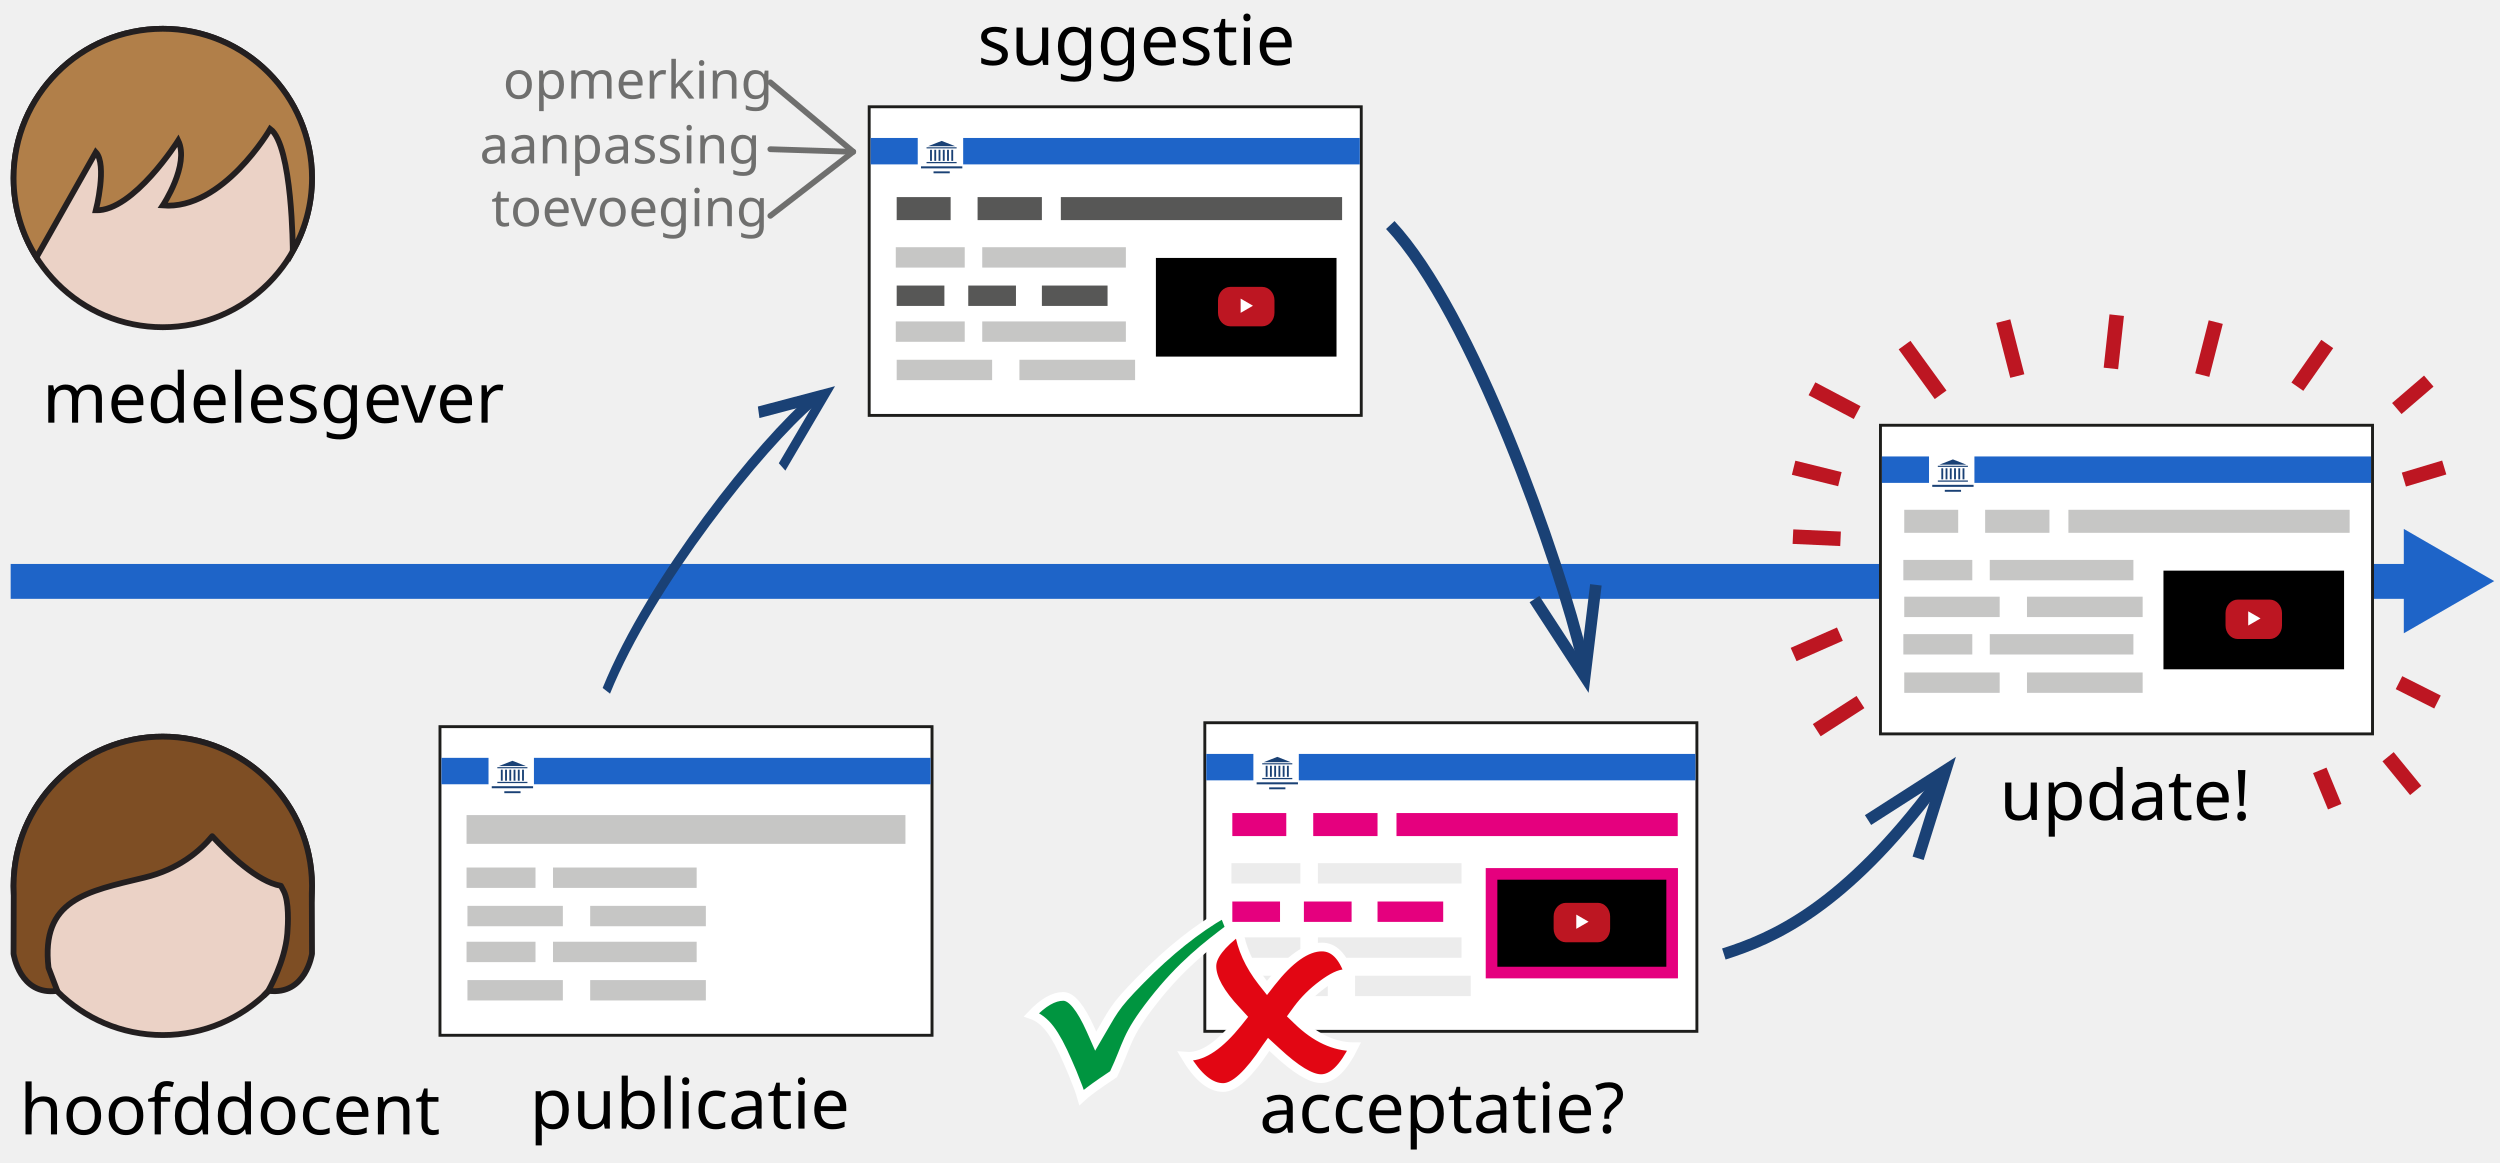
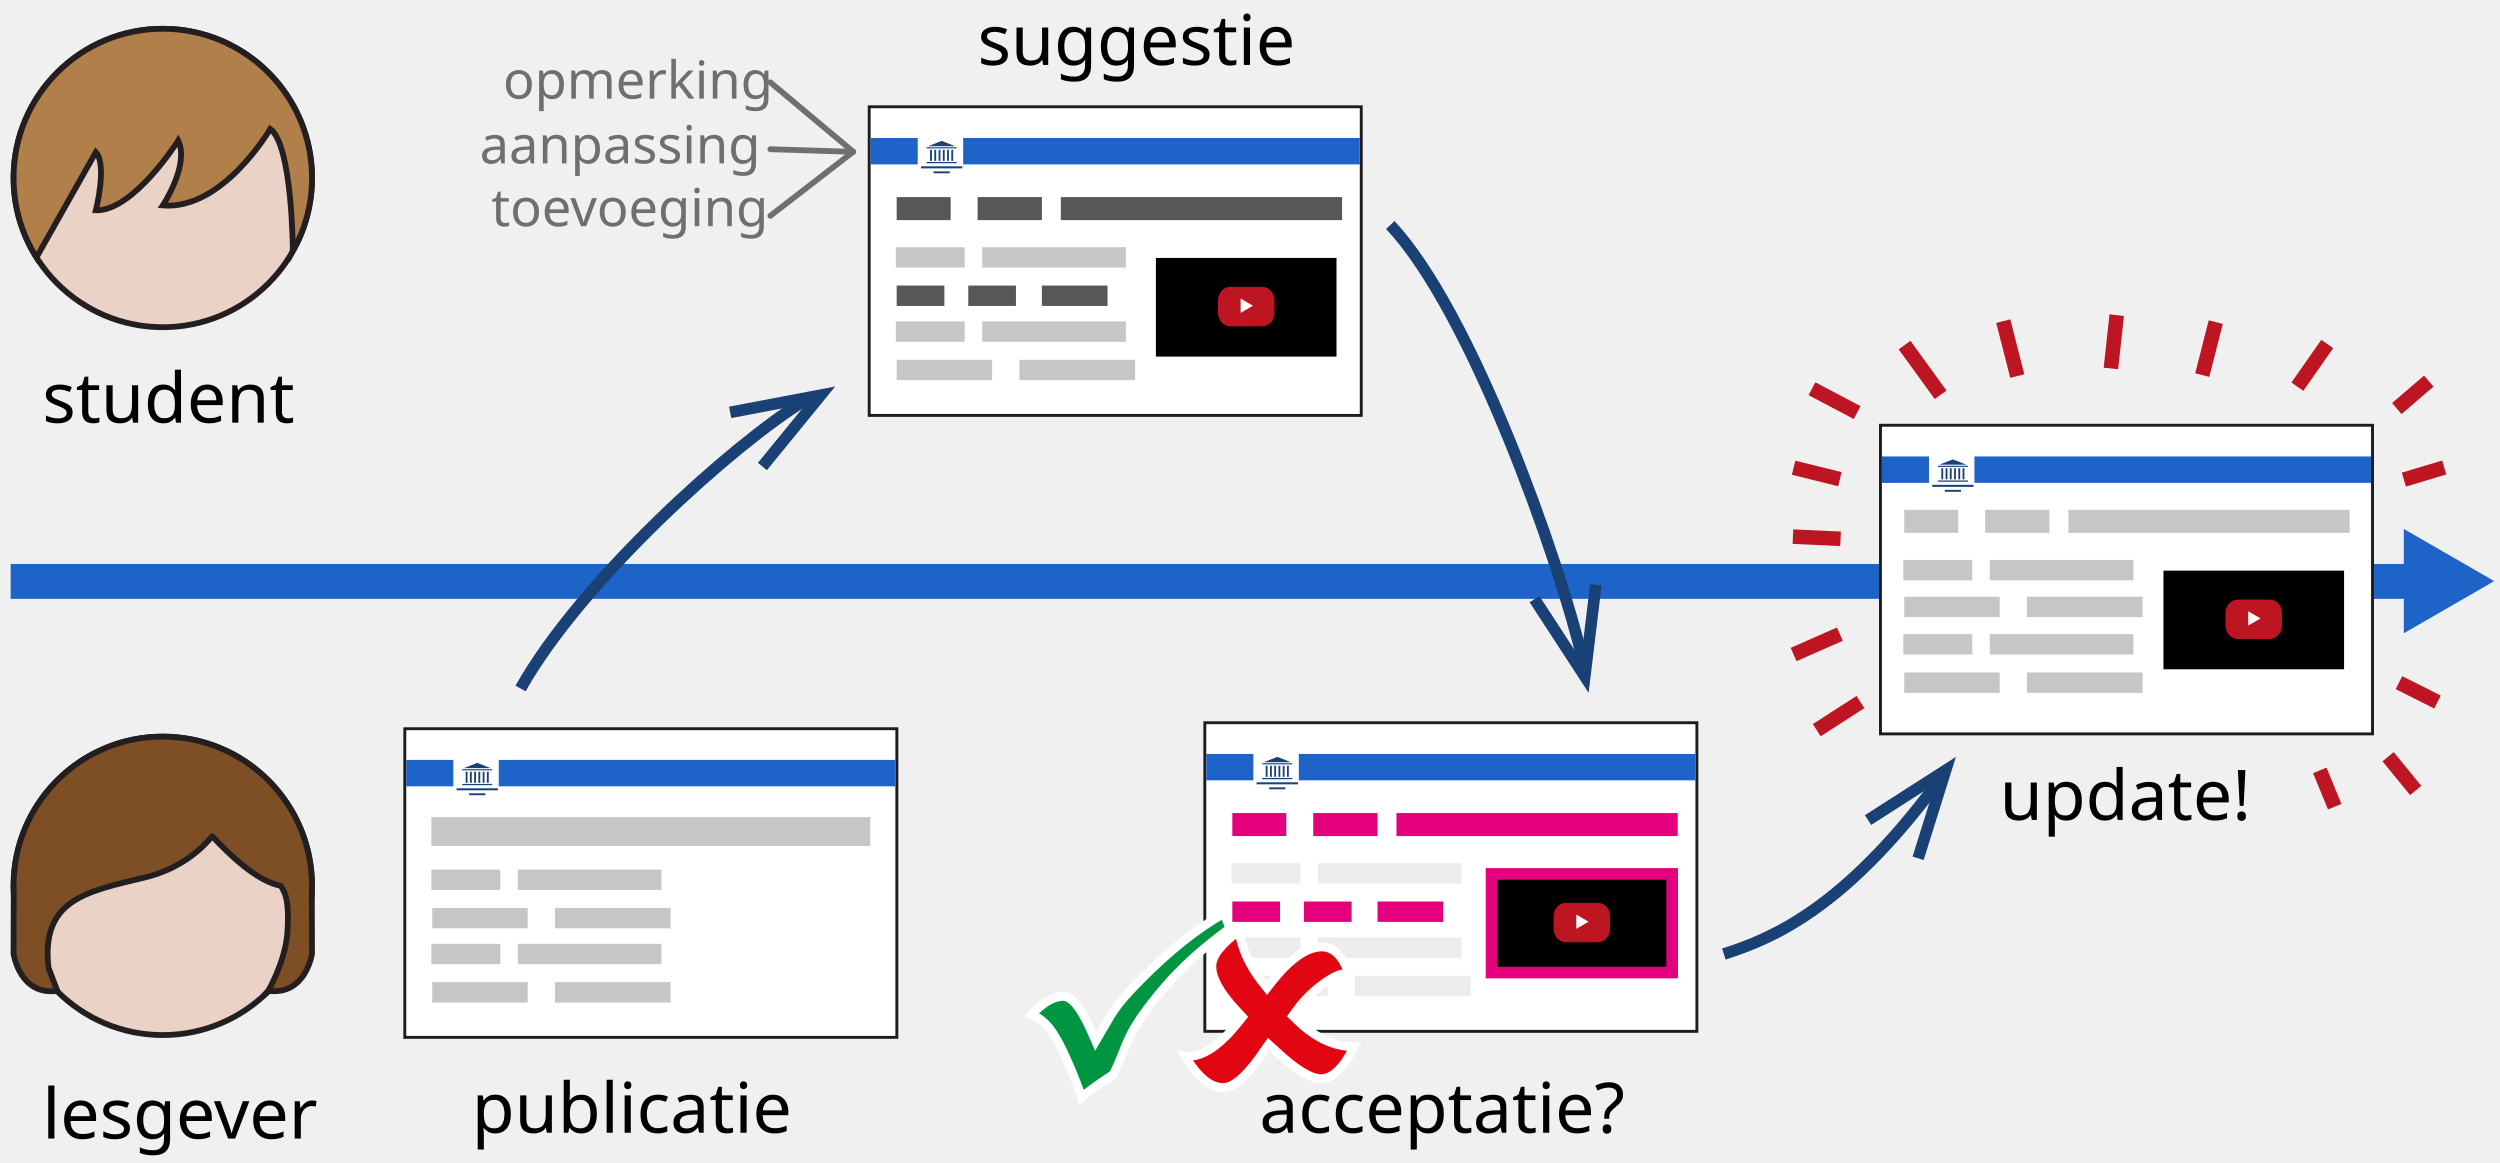
- <svg xmlns="http://www.w3.org/2000/svg" version="1.1" x="0px" y="0px" width="860px" height="400px" viewBox="0 0 860 400" enable-background="new 0 0 860 400" xml:space="preserve" id="svg367">
-   <defs id="defs371" />
-   <g id="g10">
-     <g id="g8">
-       <line fill="none" stroke="#1e64c8" stroke-width="12" stroke-miterlimit="10" x1="3.67" y1="200" x2="832.17" y2="200" id="line2" />
-       <g id="g6">
-         <polygon fill="#1e64c8" points="826.91,217.85 858,199.9 826.91,181.95    " id="polygon4" />
-       </g>
-     </g>
-   </g>
-   <g id="g46">
-     <g id="g16">
-       <rect x="646.88" y="146.29" fill="#FFFFFF" width="169.27" height="106.17" id="rect12" />
-       <path fill="#1D1D1B" d="M815.64,146.79v105.17H647.38V146.79H815.64 M816.64,145.79h-1H647.38h-1v1v105.17v1h1h168.27h1v-1V146.79    V145.79L816.64,145.79z" id="path14" />
-     </g>
-     <rect x="679.2" y="157.02" fill="#1e64c8" width="136.44" height="9.09" id="rect18" />
-     <rect x="647.38" y="157.02" fill="#1e64c8" width="16.2" height="9.09" id="rect20" />
-     <g id="g44">
-       <rect x="666.61" y="165.28" fill="#1A4175" width="10.35" height="0.43" id="rect22" />
-       <rect x="666.61" y="160.22" fill="#1A4175" width="10.35" height="0.39" id="rect24" />
-       <rect x="664.69" y="166.78" fill="#1A4175" width="14.22" height="0.7" id="rect26" />
-       <rect x="669.01" y="168.51" fill="#1A4175" width="5.59" height="0.66" id="rect28" />
-       <polygon fill="#1A4175" points="671.8,158.03 667.15,159.85 676.43,159.85   " id="polygon30" />
-       <rect x="667.82" y="161.09" fill="#1A4175" width="0.64" height="3.81" id="rect32" />
-       <rect x="669.28" y="161.09" fill="#1A4175" width="0.64" height="3.81" id="rect34" />
-       <rect x="670.74" y="161.09" fill="#1A4175" width="0.64" height="3.81" id="rect36" />
-       <rect x="672.2" y="161.09" fill="#1A4175" width="0.64" height="3.81" id="rect38" />
-       <rect x="673.66" y="161.09" fill="#1A4175" width="0.64" height="3.81" id="rect40" />
-       <rect x="675.12" y="161.09" fill="#1A4175" width="0.64" height="3.81" id="rect42" />
-     </g>
-   </g>
-   <g id="g82">
-     <g id="g52">
-       <rect x="299" y="36.73" fill="#FFFFFF" width="169.27" height="106.17" id="rect48" />
-       <path fill="#1D1D1B" d="M467.77,37.23v105.17H299.5V37.23H467.77 M468.77,36.23h-1H299.5h-1v1v105.17v1h1h168.27h1v-1V37.23V36.23    L468.77,36.23z" id="path50" />
-     </g>
-     <rect x="331.33" y="47.46" fill="#1e64c8" width="136.44" height="9.09" id="rect54" />
-     <rect x="299.5" y="47.46" fill="#1e64c8" width="16.2" height="9.09" id="rect56" />
-     <g id="g80">
-       <rect x="318.73" y="55.72" fill="#1A4175" width="10.35" height="0.43" id="rect58" />
-       <rect x="318.73" y="50.66" fill="#1A4175" width="10.35" height="0.39" id="rect60" />
-       <rect x="316.82" y="57.22" fill="#1A4175" width="14.22" height="0.7" id="rect62" />
-       <rect x="321.13" y="58.95" fill="#1A4175" width="5.59" height="0.66" id="rect64" />
-       <polygon fill="#1A4175" points="323.93,48.47 319.27,50.29 328.56,50.29   " id="polygon66" />
-       <rect x="319.94" y="51.53" fill="#1A4175" width="0.64" height="3.81" id="rect68" />
-       <rect x="321.4" y="51.53" fill="#1A4175" width="0.64" height="3.81" id="rect70" />
-       <rect x="322.87" y="51.53" fill="#1A4175" width="0.64" height="3.81" id="rect72" />
-       <rect x="324.33" y="51.53" fill="#1A4175" width="0.64" height="3.81" id="rect74" />
-       <rect x="325.79" y="51.53" fill="#1A4175" width="0.64" height="3.81" id="rect76" />
-       <rect x="327.25" y="51.53" fill="#1A4175" width="0.64" height="3.81" id="rect78" />
-     </g>
-   </g>
-   <g id="g84" transform="matrix(1.3333 0 0 -1.3333 0 150.67)" />
-   <g id="g12" transform="scale(.1)" />
-   <g id="g121" transform="translate(12.10265,-0.7119205)">
-     <g id="g91">
-       <rect x="139.25" y="250.68" width="169.27" height="106.17" id="rect87" style="fill:#ffffff" />
-       <path d="M 308.01,251.18 V 356.35 H 139.75 V 251.18 h 168.26 m 1,-1 h -1 -168.26 -1 v 1 105.17 1 h 1 168.27 1 v -1 -105.17 -1 z" id="path89" style="fill:#1d1d1b" />
-     </g>
-     <rect x="171.57" y="261.41" width="136.44" height="9.09" id="rect93" style="fill:#1e64c8" />
-     <rect x="139.75" y="261.41" width="16.2" height="9.09" id="rect95" style="fill:#1e64c8" />
-     <g id="g119">
-       <rect x="158.98" y="269.67" width="10.35" height="0.43" id="rect97" style="fill:#1a4175" />
-       <rect x="158.98" y="264.61" width="10.35" height="0.39" id="rect99" style="fill:#1a4175" />
-       <rect x="157.06" y="271.17" width="14.22" height="0.7" id="rect101" style="fill:#1a4175" />
-       <rect x="161.38" y="272.9" width="5.59" height="0.66" id="rect103" style="fill:#1a4175" />
-       <polygon points="159.52,264.24 168.8,264.24 164.17,262.42 " id="polygon105" style="fill:#1a4175" />
-       <rect x="160.19" y="265.48" width="0.64" height="3.81" id="rect107" style="fill:#1a4175" />
-       <rect x="161.65" y="265.48" width="0.64" height="3.81" id="rect109" style="fill:#1a4175" />
-       <rect x="163.11" y="265.48" width="0.64" height="3.81" id="rect111" style="fill:#1a4175" />
-       <rect x="164.57" y="265.48" width="0.64" height="3.81" id="rect113" style="fill:#1a4175" />
-       <rect x="166.03" y="265.48" width="0.64" height="3.81" id="rect115" style="fill:#1a4175" />
-       <rect x="167.49" y="265.48" width="0.64" height="3.81" id="rect117" style="fill:#1a4175" />
-     </g>
-   </g>
-   <rect x="160.493" y="280.388" width="150.98" height="9.9" id="rect123" style="fill:#c6c6c5" />
-   <rect x="160.493" y="298.428" width="23.72" height="7.01" id="rect125" style="fill:#c6c6c5" />
-   <rect x="190.233" y="298.428" width="49.42" height="7.01" id="rect127" style="fill:#c6c6c5" />
-   <rect x="203.023" y="311.618" width="39.79" height="7.01" id="rect129" style="fill:#c6c6c5" />
-   <rect x="160.803" y="311.618" width="32.82" height="7.01" id="rect131" style="fill:#c6c6c5" />
-   <rect x="697.28" y="205.26" fill="#C6C6C5" width="39.79" height="7.01" id="rect133" />
-   <rect x="655.06" y="205.26" fill="#C6C6C5" width="32.83" height="7.01" id="rect135" />
-   <rect x="160.493" y="323.958" width="23.72" height="7.01" id="rect137" style="fill:#c6c6c5" />
-   <rect x="190.233" y="323.958" width="49.42" height="7.01" id="rect139" style="fill:#c6c6c5" />
-   <rect x="203.023" y="337.148" width="39.79" height="7.01" id="rect141" style="fill:#c6c6c5" />
-   <rect x="160.803" y="337.148" width="32.82" height="7.01" id="rect143" style="fill:#c6c6c5" />
-   <rect x="308.15" y="85.04" fill="#C6C6C5" width="23.72" height="7.01" id="rect145" />
-   <rect x="337.89" y="85.04" fill="#C6C6C5" width="49.41" height="7.01" id="rect147" />
-   <rect x="308.46" y="98.23" fill="#575756" width="16.41" height="7.01" id="rect149" />
-   <rect x="333.08" y="98.23" fill="#575756" width="16.41" height="7.01" id="rect151" />
-   <rect x="358.41" y="98.23" fill="#575756" width="22.59" height="7.01" id="rect153" />
-   <rect x="308.46" y="67.8" fill="#575756" width="18.56" height="7.92" id="rect155" />
-   <rect x="336.29" y="67.8" fill="#575756" width="22.12" height="7.92" id="rect157" />
-   <rect x="364.93" y="67.8" fill="#575756" width="96.75" height="7.92" id="rect159" />
-   <rect x="308.15" y="110.57" fill="#C6C6C5" width="23.72" height="7.01" id="rect161" />
-   <rect x="337.89" y="110.57" fill="#C6C6C5" width="49.41" height="7.01" id="rect163" />
-   <rect x="350.68" y="123.76" fill="#C6C6C5" width="39.79" height="7.01" id="rect165" />
-   <rect x="308.46" y="123.76" fill="#C6C6C5" width="32.83" height="7.01" id="rect167" />
-   <g id="g175">
-     <rect x="397.63" y="88.73" width="62.13" height="33.94" id="rect169" />
-     <path fill="#BD1622" d="M438.42,107.59c0,2.58-1.89,4.66-4.21,4.66h-11.01c-2.33,0-4.21-2.09-4.21-4.66v-4.24   c0-2.58,1.89-4.66,4.21-4.66h11.01c2.33,0,4.21,2.09,4.21,4.66V107.59z" id="path171" />
-     <polygon fill="#FFFFFF" points="426.78,102.72 431.02,105.17 426.78,107.62  " id="polygon173" />
-   </g>
-   <rect x="654.75" y="192.61" fill="#C6C6C5" width="23.72" height="7.01" id="rect177" />
-   <rect x="684.48" y="192.61" fill="#C6C6C5" width="49.41" height="7.01" id="rect179" />
-   <rect x="655.06" y="175.37" fill="#C6C6C5" width="18.56" height="7.92" id="rect181" />
-   <rect x="682.89" y="175.37" fill="#C6C6C5" width="22.12" height="7.92" id="rect183" />
-   <rect x="711.53" y="175.37" fill="#C6C6C5" width="96.75" height="7.92" id="rect185" />
-   <rect x="654.75" y="218.14" fill="#C6C6C5" width="23.72" height="7.01" id="rect187" />
-   <rect x="684.48" y="218.14" fill="#C6C6C5" width="49.41" height="7.01" id="rect189" />
-   <rect x="697.28" y="231.33" fill="#C6C6C5" width="39.79" height="7.01" id="rect191" />
-   <rect x="655.06" y="231.33" fill="#C6C6C5" width="32.83" height="7.01" id="rect193" />
-   <g id="g201">
-     <rect x="744.23" y="196.3" width="62.13" height="33.94" id="rect195" />
-     <path fill="#BD1622" d="M785.01,215.16c0,2.58-1.89,4.66-4.21,4.66h-11.01c-2.33,0-4.21-2.09-4.21-4.66v-4.24   c0-2.58,1.89-4.66,4.21-4.66h11.01c2.33,0,4.21,2.09,4.21,4.66V215.16z" id="path197" />
-     <polygon fill="#FFFFFF" points="773.38,210.29 777.62,212.74 773.38,215.19  " id="polygon199" />
-   </g>
-   <g id="g237">
-     <g id="g207">
-       <rect x="414.46" y="248.62" fill="#FFFFFF" width="169.27" height="106.16" id="rect203" />
-       <path fill="#1D1D1B" d="M583.23,249.12v105.16H414.96V249.12H583.23 M584.23,248.12h-1H414.96h-1v1v105.16v1h1h168.27h1v-1V249.12    V248.12L584.23,248.12z" id="path205" />
-     </g>
-     <rect x="446.79" y="259.35" fill="#1e64c8" width="136.44" height="9.09" id="rect209" />
-     <rect x="414.96" y="259.35" fill="#1e64c8" width="16.2" height="9.09" id="rect211" />
-     <g id="g235">
-       <rect x="434.2" y="267.61" fill="#1A4175" width="10.35" height="0.44" id="rect213" />
-       <rect x="434.2" y="262.55" fill="#1A4175" width="10.35" height="0.39" id="rect215" />
-       <rect x="432.28" y="269.11" fill="#1A4175" width="14.22" height="0.7" id="rect217" />
-       <rect x="436.59" y="270.85" fill="#1A4175" width="5.59" height="0.66" id="rect219" />
-       <polygon fill="#1A4175" points="439.39,260.36 434.73,262.19 444.02,262.19   " id="polygon221" />
-       <rect x="435.4" y="263.42" fill="#1A4175" width="0.64" height="3.81" id="rect223" />
-       <rect x="436.87" y="263.42" fill="#1A4175" width="0.64" height="3.81" id="rect225" />
-       <rect x="438.33" y="263.42" fill="#1A4175" width="0.64" height="3.81" id="rect227" />
-       <rect x="439.79" y="263.42" fill="#1A4175" width="0.64" height="3.81" id="rect229" />
-       <rect x="441.25" y="263.42" fill="#1A4175" width="0.64" height="3.81" id="rect231" />
-       <rect x="442.71" y="263.42" fill="#1A4175" width="0.64" height="3.81" id="rect233" />
-     </g>
-   </g>
-   <rect x="423.61" y="296.93" fill="#ECECEC" width="23.72" height="7.01" id="rect239" />
-   <rect x="453.35" y="296.93" fill="#ECECEC" width="49.41" height="7.01" id="rect241" />
-   <rect x="423.92" y="310.12" fill="#E5007E" width="16.41" height="7.01" id="rect243" />
-   <rect x="448.54" y="310.12" fill="#E5007E" width="16.41" height="7.01" id="rect245" />
-   <rect x="473.87" y="310.12" fill="#E5007E" width="22.59" height="7.01" id="rect247" />
-   <rect x="423.92" y="279.69" fill="#E5007E" width="18.56" height="7.92" id="rect249" />
-   <rect x="451.75" y="279.69" fill="#E5007E" width="22.12" height="7.92" id="rect251" />
-   <rect x="480.39" y="279.69" fill="#E5007E" width="96.75" height="7.92" id="rect253" />
-   <rect x="423.61" y="322.46" fill="#ECECEC" width="23.72" height="7.01" id="rect255" />
-   <rect x="453.35" y="322.46" fill="#ECECEC" width="49.41" height="7.01" id="rect257" />
-   <rect x="466.14" y="335.65" fill="#ECECEC" width="39.79" height="7.01" id="rect259" />
-   <rect x="423.92" y="335.65" fill="#ECECEC" width="32.83" height="7.01" id="rect261" />
-   <g id="g269">
-     <rect x="513.09" y="300.62" stroke="#E5007E" stroke-width="4" stroke-miterlimit="10" width="62.13" height="33.94" id="rect263" />
-     <path fill="#BD1622" d="M553.88,319.48c0,2.58-1.89,4.66-4.21,4.66h-11.01c-2.33,0-4.21-2.09-4.21-4.66v-4.24   c0-2.58,1.89-4.66,4.21-4.66h11.01c2.33,0,4.21,2.09,4.21,4.66V319.48z" id="path265" />
-     <polygon fill="#FFFFFF" points="542.24,314.62 546.48,317.07 542.24,319.52  " id="polygon267" />
-   </g>
-   <path fill="#E20613" stroke="#FFFFFF" stroke-width="3" stroke-miterlimit="10" d="M436.42,359.27l-0.87,1.21  c-6.01,9.09-10.94,13.63-14.79,13.63c-4.43,0-8.78-3.6-13.06-10.8c0.58,0.04,1,0.06,1.27,0.06c5.04,0,10.67-3.85,16.87-11.55  l1.56-1.96l-2.02-2.2c-5.66-6.01-8.49-11.11-8.49-15.31c0-3.43,3.1-7.47,9.3-12.13c0.89,5.97,3.52,11.78,7.92,17.45l1.73,2.19  l1.39-1.79c6.43-8.2,12.27-12.3,17.5-12.3c4.08,0,7.18,3.1,9.3,9.3c-0.62-0.08-1.06-0.12-1.33-0.12c-1.85,0-4.45,1.24-7.8,3.73  c-3.35,2.48-6.18,5.29-8.49,8.4l-1.73,2.37l1.68,1.62c6.2,6.01,12.67,9.01,19.41,9.01c-3.62,7.32-7.39,10.98-11.32,10.98  c-3.54,0-8.67-3.12-15.37-9.36L436.42,359.27z" id="path271" />
-   <path fill="#009540" stroke="#FFFFFF" stroke-width="3" stroke-miterlimit="10" d="M421.05,314.21l2.01,5.13  c-7.88,5.93-16.73,12.7-26.38,25.04c-9.65,12.34-8.52,14.41-13.61,25.13l-4.09,2.76c-3.39,2.36-5.69,4.11-6.91,5.25  c-0.48-1.73-1.53-4.57-3.15-8.51l-1.55-3.59c-2.21-5.16-4.26-8.97-6.16-11.44s-4.03-4.11-6.38-4.92c3.98-4.2,7.62-6.3,10.94-6.3  c2.84,0,5.99,3.85,9.45,11.55l1.71,3.87c6.23-10.5,5.72-11.24,15.49-21.15C402.19,327.12,411.73,319.51,421.05,314.21z" id="path273" />
-   <text font-size="24" id="text275" x="182.221" y="388.243" style="font-size:24px;font-family:Arial-BoldMT">publicatie</text>
-   <text transform="matrix(1 0 0 1 336.291 22.3335)" font-family="'Arial-BoldMT'" font-size="24" id="text277">suggestie</text>
-   <text transform="matrix(1 0 0 1 14.5576 145.3936)" font-family="'Arial-ItalicMT'" font-size="24" id="text279">medelesgever</text>
-   <text transform="matrix(1 0 0 1 173.0371 33.9248)" fill="#6F6F6E" font-family="'ArialMT'" font-size="18" id="text281">opmerking</text>
-   <text transform="matrix(1 0 0 1 165.0034 56.1992)" fill="#6F6F6E" font-family="'ArialMT'" font-size="18" id="text283">aanpassing</text>
-   <text transform="matrix(1 0 0 1 169.0029 77.8013)" fill="#6F6F6E" font-family="'ArialMT'" font-size="18" id="text285">toevoeging</text>
-   <text font-size="24" id="text287" x="6.726" y="390.242" style="font-size:24px;font-family:Arial-ItalicMT">hoofddocent</text>
-   <text transform="matrix(1 0 0 1 433.1973 389.666)" font-family="'Arial-BoldMT'" font-size="24" id="text289">acceptatie?</text>
-   <text transform="matrix(1 0 0 1 687.8828 282.0488)" font-family="'Arial-BoldMT'" font-size="24" id="text291">update!</text>
-   <g id="g301" transform="matrix(0.7266462,0,0,1.008689,78.45812,-1.25483)">
-     <g id="g299">
-       <path stroke-miterlimit="10" d="m 179.07,236.84 c 20.97,-37.32 73.58,-84.39 97.96,-99.23" id="path293" style="fill:none;stroke:#1a4175;stroke-width:4;stroke-miterlimit:10" />
-       <g id="g297">
-         <polygon points="260.72,159.22 277.29,138.92 251.55,143.82 250.8,139.89 287.33,132.94 263.82,161.75 " id="polygon295" style="fill:#1a4175" />
-       </g>
-     </g>
-   </g>
-   <g id="g311">
-     <g id="g309">
-       <path fill="none" stroke="#1A4175" stroke-width="4" stroke-miterlimit="10" d="M478.26,77.41    c28.2,29.99,58.32,115.81,66.25,149.8" id="path303" />
-       <g id="g307">
-         <polygon fill="#1A4175" points="526.18,207.17 529.54,204.99 543.84,226.95 547,200.94 550.96,201.42 546.48,238.34    " id="polygon305" />
-       </g>
-     </g>
-   </g>
-   <g id="g321">
-     <g id="g319">
-       <path fill="none" stroke="#1A4175" stroke-width="4" stroke-miterlimit="10" d="M593,328.18c16.86-5.35,41.35-15.77,73.25-58.63" id="path313" />
-       <g id="g317">
-         <polygon fill="#1A4175" points="661.74,295.86 657.92,294.66 665.74,269.66 643.68,283.79 641.52,280.42 672.84,260.36    " id="polygon315" />
-       </g>
-     </g>
-   </g>
-   <circle fill="#E59F7E" fill-opacity="0.36" stroke="#231F20" stroke-width="2" stroke-miterlimit="10" cx="56" cy="304.73" r="51.33" id="circle323" />
-   <circle fill="#E59F7E" fill-opacity="0.36" stroke="#231F20" stroke-width="2" stroke-miterlimit="10" cx="56" cy="61.23" r="51.33" id="circle325" />
-   <path fill="#B17F49" stroke="#231F20" stroke-width="2" stroke-miterlimit="10" d="M12.54,88.54c-4.98-7.91-7.87-17.27-7.87-27.3  C4.67,32.88,27.65,9.9,56,9.9c28.35,0,51.33,22.98,51.33,51.33c0,9.15-2.41,17.73-6.6,25.17c0-0.05-0.1-36.39-7.76-42.05  c0,0-16.27,28-36.97,26.33c0,0,9.3-14,5.3-22.33c0,0-15.33,24.33-28.33,24c0,0,4-15.67,0-20L12.54,88.54z" id="path327" />
-   <path fill="#7E4E24" stroke="#231F20" stroke-width="2" stroke-linejoin="round" stroke-miterlimit="10" d="M107.33,304.73  c0-1.02-0.04-2.03-0.1-3.03v-0.11l-0.01,0.02c-1.61-26.9-23.93-48.21-51.23-48.21S6.38,274.71,4.77,301.61l-0.01-0.02v0.11  c-0.06,1-0.1,2.01-0.1,3.03c0,0.91,0.03,1.81,0.07,2.7l-0.07,20.67c0,0,2.1,14.51,15.05,12.75l-3.02-7.93  c-2.69-23.46,13.05-26.24,32.97-31.03c11.84-2.85,19.15-9.15,23.34-14.24c5.62,6.1,15.57,15.7,23.64,17.07  c0.31,0.57,0.63,1.17,0.95,1.78c1.88,3.57,1.53,11.26,1.25,14.62c-0.82,9.9-6.57,19.71-6.57,19.71c-0.69,0.8-1.2,1.33-1.4,1.53  c0.53-0.49,1.05-1,1.56-1.52c12.82,1.61,14.9-12.77,14.9-12.77l-0.07-20.58C107.31,306.59,107.33,305.66,107.33,304.73z" id="path329" />
-   <line fill="none" stroke="#6F6F6E" stroke-width="2" stroke-linecap="round" stroke-miterlimit="10" x1="293.5" y1="52.2" x2="265" y2="28.33" id="line331" />
-   <line fill="none" stroke="#6F6F6E" stroke-width="2" stroke-linecap="round" stroke-miterlimit="10" x1="292.33" y1="52.2" x2="265" y2="51.33" id="line333" />
-   <line fill="none" stroke="#6F6F6E" stroke-width="2" stroke-linecap="round" stroke-miterlimit="10" x1="293.5" y1="52.2" x2="265" y2="74.24" id="line335" />
-   <line fill="none" stroke="#BD1622" stroke-width="5" stroke-miterlimit="10" x1="655.17" y1="118.71" x2="667.57" y2="135.81" id="line337" />
-   <line fill="none" stroke="#BD1622" stroke-width="5" stroke-miterlimit="10" x1="689.12" y1="110.47" x2="693.95" y2="129.36" id="line339" />
-   <line fill="none" stroke="#BD1622" stroke-width="5" stroke-miterlimit="10" x1="728.15" y1="108.41" x2="726.15" y2="126.75" id="line341" />
-   <line fill="none" stroke="#BD1622" stroke-width="5" stroke-miterlimit="10" x1="762.22" y1="110.8" x2="757.58" y2="129.03" id="line343" />
-   <line fill="none" stroke="#BD1622" stroke-width="5" stroke-miterlimit="10" x1="800.57" y1="118.33" x2="790.29" y2="133.02" id="line345" />
-   <line fill="none" stroke="#BD1622" stroke-width="5" stroke-miterlimit="10" x1="638.86" y1="141.93" x2="623.31" y2="133.73" id="line347" />
-   <line fill="none" stroke="#BD1622" stroke-width="5" stroke-miterlimit="10" x1="632.92" y1="164.84" x2="617" y2="160.9" id="line349" />
-   <line fill="none" stroke="#BD1622" stroke-width="5" stroke-miterlimit="10" x1="633.15" y1="185.35" x2="616.77" y2="184.6" id="line351" />
-   <line fill="none" stroke="#BD1622" stroke-width="5" stroke-miterlimit="10" x1="632.92" y1="218.14" x2="617" y2="225.15" id="line353" />
-   <line fill="none" stroke="#BD1622" stroke-width="5" stroke-miterlimit="10" x1="640" y1="241.5" x2="624.96" y2="251.18" id="line355" />
-   <line fill="none" stroke="#BD1622" stroke-width="5" stroke-miterlimit="10" x1="798" y1="265" x2="803.14" y2="277.5" id="line357" />
-   <line fill="none" stroke="#BD1622" stroke-width="5" stroke-miterlimit="10" x1="821.5" y1="260.31" x2="831" y2="271.92" id="line359" />
-   <line fill="none" stroke="#BD1622" stroke-width="5" stroke-miterlimit="10" x1="825.25" y1="234.83" x2="838.5" y2="241.5" id="line361" />
-   <line fill="none" stroke="#BD1622" stroke-width="5" stroke-miterlimit="10" x1="824.5" y1="140.54" x2="835.5" y2="131.09" id="line363" />
-   <line fill="none" stroke="#BD1622" stroke-width="5" stroke-miterlimit="10" x1="826.93" y1="164.98" x2="840.82" y2="160.82" id="line365" />
+ <svg xmlns="http://www.w3.org/2000/svg" version="1.1" x="0px" y="0px" width="860px" height="400px" viewBox="0 0 860 400" enable-background="new 0 0 860 400" xml:space="preserve">
+   <g>
+     <g>
+       <line fill="none" stroke="#1e64c8" stroke-width="12" stroke-miterlimit="10" x1="3.67" y1="200" x2="832.17" y2="200" />
+       <g>
+         <polygon fill="#1e64c8" points="826.91,217.85 858,199.9 826.91,181.95    " />
+       </g>
+     </g>
+   </g>
+   <g>
+     <g>
+       <rect x="646.88" y="146.29" fill="#FFFFFF" width="169.27" height="106.17" />
+       <path fill="#1D1D1B" d="M815.64,146.79v105.17H647.38V146.79H815.64 M816.64,145.79h-1H647.38h-1v1v105.17v1h1h168.27h1v-1V146.79    V145.79L816.64,145.79z" />
+     </g>
+     <rect x="679.2" y="157.02" fill="#1e64c8" width="136.44" height="9.09" />
+     <rect x="647.38" y="157.02" fill="#1e64c8" width="16.2" height="9.09" />
+     <g>
+       <rect x="666.61" y="165.28" fill="#1A4175" width="10.35" height="0.43" />
+       <rect x="666.61" y="160.22" fill="#1A4175" width="10.35" height="0.39" />
+       <rect x="664.69" y="166.78" fill="#1A4175" width="14.22" height="0.7" />
+       <rect x="669.01" y="168.51" fill="#1A4175" width="5.59" height="0.66" />
+       <polygon fill="#1A4175" points="671.8,158.03 667.15,159.85 676.43,159.85   " />
+       <rect x="667.82" y="161.09" fill="#1A4175" width="0.64" height="3.81" />
+       <rect x="669.28" y="161.09" fill="#1A4175" width="0.64" height="3.81" />
+       <rect x="670.74" y="161.09" fill="#1A4175" width="0.64" height="3.81" />
+       <rect x="672.2" y="161.09" fill="#1A4175" width="0.64" height="3.81" />
+       <rect x="673.66" y="161.09" fill="#1A4175" width="0.64" height="3.81" />
+       <rect x="675.12" y="161.09" fill="#1A4175" width="0.64" height="3.81" />
+     </g>
+   </g>
+   <g>
+     <g>
+       <rect x="299" y="36.73" fill="#FFFFFF" width="169.27" height="106.17" />
+       <path fill="#1D1D1B" d="M467.77,37.23v105.17H299.5V37.23H467.77 M468.77,36.23h-1H299.5h-1v1v105.17v1h1h168.27h1v-1V37.23V36.23    L468.77,36.23z" />
+     </g>
+     <rect x="331.33" y="47.46" fill="#1e64c8" width="136.44" height="9.09" />
+     <rect x="299.5" y="47.46" fill="#1e64c8" width="16.2" height="9.09" />
+     <g>
+       <rect x="318.73" y="55.72" fill="#1A4175" width="10.35" height="0.43" />
+       <rect x="318.73" y="50.66" fill="#1A4175" width="10.35" height="0.39" />
+       <rect x="316.82" y="57.22" fill="#1A4175" width="14.22" height="0.7" />
+       <rect x="321.13" y="58.95" fill="#1A4175" width="5.59" height="0.66" />
+       <polygon fill="#1A4175" points="323.93,48.47 319.27,50.29 328.56,50.29   " />
+       <rect x="319.94" y="51.53" fill="#1A4175" width="0.64" height="3.81" />
+       <rect x="321.4" y="51.53" fill="#1A4175" width="0.64" height="3.81" />
+       <rect x="322.87" y="51.53" fill="#1A4175" width="0.64" height="3.81" />
+       <rect x="324.33" y="51.53" fill="#1A4175" width="0.64" height="3.81" />
+       <rect x="325.79" y="51.53" fill="#1A4175" width="0.64" height="3.81" />
+       <rect x="327.25" y="51.53" fill="#1A4175" width="0.64" height="3.81" />
+     </g>
+   </g>
+   <g id="g10" transform="matrix(1.3333 0 0 -1.3333 0 150.67)">
+ </g>
+   <g id="g12" transform="scale(.1)">
+ </g>
+   <g>
+     <g>
+       <rect x="139.25" y="250.68" fill="#FFFFFF" width="169.27" height="106.17" />
+       <path fill="#1D1D1B" d="M308.01,251.18v105.17H139.75V251.18H308.01 M309.01,250.18h-1H139.75h-1v1v105.17v1h1h168.27h1v-1V251.18    V250.18L309.01,250.18z" />
+     </g>
+     <rect x="171.57" y="261.41" fill="#1e64c8" width="136.44" height="9.09" />
+     <rect x="139.75" y="261.41" fill="#1e64c8" width="16.2" height="9.09" />
+     <g>
+       <rect x="158.98" y="269.67" fill="#1A4175" width="10.35" height="0.43" />
+       <rect x="158.98" y="264.61" fill="#1A4175" width="10.35" height="0.39" />
+       <rect x="157.06" y="271.17" fill="#1A4175" width="14.22" height="0.7" />
+       <rect x="161.38" y="272.9" fill="#1A4175" width="5.59" height="0.66" />
+       <polygon fill="#1A4175" points="164.17,262.42 159.52,264.24 168.8,264.24   " />
+       <rect x="160.19" y="265.48" fill="#1A4175" width="0.64" height="3.81" />
+       <rect x="161.65" y="265.48" fill="#1A4175" width="0.64" height="3.81" />
+       <rect x="163.11" y="265.48" fill="#1A4175" width="0.64" height="3.81" />
+       <rect x="164.57" y="265.48" fill="#1A4175" width="0.64" height="3.81" />
+       <rect x="166.03" y="265.48" fill="#1A4175" width="0.64" height="3.81" />
+       <rect x="167.49" y="265.48" fill="#1A4175" width="0.64" height="3.81" />
+     </g>
+   </g>
+   <rect x="148.39" y="281.1" fill="#C6C6C5" width="150.98" height="9.9" />
+   <rect x="148.39" y="299.14" fill="#C6C6C5" width="23.72" height="7.01" />
+   <rect x="178.13" y="299.14" fill="#C6C6C5" width="49.42" height="7.01" />
+   <rect x="190.92" y="312.33" fill="#C6C6C5" width="39.79" height="7.01" />
+   <rect x="148.7" y="312.33" fill="#C6C6C5" width="32.82" height="7.01" />
+   <rect x="697.28" y="205.26" fill="#C6C6C5" width="39.79" height="7.01" />
+   <rect x="655.06" y="205.26" fill="#C6C6C5" width="32.83" height="7.01" />
+   <rect x="148.39" y="324.67" fill="#C6C6C5" width="23.72" height="7.01" />
+   <rect x="178.13" y="324.67" fill="#C6C6C5" width="49.42" height="7.01" />
+   <rect x="190.92" y="337.86" fill="#C6C6C5" width="39.79" height="7.01" />
+   <rect x="148.7" y="337.86" fill="#C6C6C5" width="32.82" height="7.01" />
+   <rect x="308.15" y="85.04" fill="#C6C6C5" width="23.72" height="7.01" />
+   <rect x="337.89" y="85.04" fill="#C6C6C5" width="49.41" height="7.01" />
+   <rect x="308.46" y="98.23" fill="#575756" width="16.41" height="7.01" />
+   <rect x="333.08" y="98.23" fill="#575756" width="16.41" height="7.01" />
+   <rect x="358.41" y="98.23" fill="#575756" width="22.59" height="7.01" />
+   <rect x="308.46" y="67.8" fill="#575756" width="18.56" height="7.92" />
+   <rect x="336.29" y="67.8" fill="#575756" width="22.12" height="7.92" />
+   <rect x="364.93" y="67.8" fill="#575756" width="96.75" height="7.92" />
+   <rect x="308.15" y="110.57" fill="#C6C6C5" width="23.72" height="7.01" />
+   <rect x="337.89" y="110.57" fill="#C6C6C5" width="49.41" height="7.01" />
+   <rect x="350.68" y="123.76" fill="#C6C6C5" width="39.79" height="7.01" />
+   <rect x="308.46" y="123.76" fill="#C6C6C5" width="32.83" height="7.01" />
+   <g>
+     <rect x="397.63" y="88.73" width="62.13" height="33.94" />
+     <path fill="#BD1622" d="M438.42,107.59c0,2.58-1.89,4.66-4.21,4.66h-11.01c-2.33,0-4.21-2.09-4.21-4.66v-4.24   c0-2.58,1.89-4.66,4.21-4.66h11.01c2.33,0,4.21,2.09,4.21,4.66V107.59z" />
+     <polygon fill="#FFFFFF" points="426.78,102.72 431.02,105.17 426.78,107.62  " />
+   </g>
+   <rect x="654.75" y="192.61" fill="#C6C6C5" width="23.72" height="7.01" />
+   <rect x="684.48" y="192.61" fill="#C6C6C5" width="49.41" height="7.01" />
+   <rect x="655.06" y="175.37" fill="#C6C6C5" width="18.56" height="7.92" />
+   <rect x="682.89" y="175.37" fill="#C6C6C5" width="22.12" height="7.92" />
+   <rect x="711.53" y="175.37" fill="#C6C6C5" width="96.75" height="7.92" />
+   <rect x="654.75" y="218.14" fill="#C6C6C5" width="23.72" height="7.01" />
+   <rect x="684.48" y="218.14" fill="#C6C6C5" width="49.41" height="7.01" />
+   <rect x="697.28" y="231.33" fill="#C6C6C5" width="39.79" height="7.01" />
+   <rect x="655.06" y="231.33" fill="#C6C6C5" width="32.83" height="7.01" />
+   <g>
+     <rect x="744.23" y="196.3" width="62.13" height="33.94" />
+     <path fill="#BD1622" d="M785.01,215.16c0,2.58-1.89,4.66-4.21,4.66h-11.01c-2.33,0-4.21-2.09-4.21-4.66v-4.24   c0-2.58,1.89-4.66,4.21-4.66h11.01c2.33,0,4.21,2.09,4.21,4.66V215.16z" />
+     <polygon fill="#FFFFFF" points="773.38,210.29 777.62,212.74 773.38,215.19  " />
+   </g>
+   <g>
+     <g>
+       <rect x="414.46" y="248.62" fill="#FFFFFF" width="169.27" height="106.16" />
+       <path fill="#1D1D1B" d="M583.23,249.12v105.16H414.96V249.12H583.23 M584.23,248.12h-1H414.96h-1v1v105.16v1h1h168.27h1v-1V249.12    V248.12L584.23,248.12z" />
+     </g>
+     <rect x="446.79" y="259.35" fill="#1e64c8" width="136.44" height="9.09" />
+     <rect x="414.96" y="259.35" fill="#1e64c8" width="16.2" height="9.09" />
+     <g>
+       <rect x="434.2" y="267.61" fill="#1A4175" width="10.35" height="0.44" />
+       <rect x="434.2" y="262.55" fill="#1A4175" width="10.35" height="0.39" />
+       <rect x="432.28" y="269.11" fill="#1A4175" width="14.22" height="0.7" />
+       <rect x="436.59" y="270.85" fill="#1A4175" width="5.59" height="0.66" />
+       <polygon fill="#1A4175" points="439.39,260.36 434.73,262.19 444.02,262.19   " />
+       <rect x="435.4" y="263.42" fill="#1A4175" width="0.64" height="3.81" />
+       <rect x="436.87" y="263.42" fill="#1A4175" width="0.64" height="3.81" />
+       <rect x="438.33" y="263.42" fill="#1A4175" width="0.64" height="3.81" />
+       <rect x="439.79" y="263.42" fill="#1A4175" width="0.64" height="3.81" />
+       <rect x="441.25" y="263.42" fill="#1A4175" width="0.64" height="3.81" />
+       <rect x="442.71" y="263.42" fill="#1A4175" width="0.64" height="3.81" />
+     </g>
+   </g>
+   <rect x="423.61" y="296.93" fill="#ECECEC" width="23.72" height="7.01" />
+   <rect x="453.35" y="296.93" fill="#ECECEC" width="49.41" height="7.01" />
+   <rect x="423.92" y="310.12" fill="#E5007E" width="16.41" height="7.01" />
+   <rect x="448.54" y="310.12" fill="#E5007E" width="16.41" height="7.01" />
+   <rect x="473.87" y="310.12" fill="#E5007E" width="22.59" height="7.01" />
+   <rect x="423.92" y="279.69" fill="#E5007E" width="18.56" height="7.92" />
+   <rect x="451.75" y="279.69" fill="#E5007E" width="22.12" height="7.92" />
+   <rect x="480.39" y="279.69" fill="#E5007E" width="96.75" height="7.92" />
+   <rect x="423.61" y="322.46" fill="#ECECEC" width="23.72" height="7.01" />
+   <rect x="453.35" y="322.46" fill="#ECECEC" width="49.41" height="7.01" />
+   <rect x="466.14" y="335.65" fill="#ECECEC" width="39.79" height="7.01" />
+   <rect x="423.92" y="335.65" fill="#ECECEC" width="32.83" height="7.01" />
+   <g>
+     <rect x="513.09" y="300.62" stroke="#E5007E" stroke-width="4" stroke-miterlimit="10" width="62.13" height="33.94" />
+     <path fill="#BD1622" d="M553.88,319.48c0,2.58-1.89,4.66-4.21,4.66h-11.01c-2.33,0-4.21-2.09-4.21-4.66v-4.24   c0-2.58,1.89-4.66,4.21-4.66h11.01c2.33,0,4.21,2.09,4.21,4.66V319.48z" />
+     <polygon fill="#FFFFFF" points="542.24,314.62 546.48,317.07 542.24,319.52  " />
+   </g>
+   <path fill="#E20613" stroke="#FFFFFF" stroke-width="3" stroke-miterlimit="10" d="M436.42,359.27l-0.87,1.21  c-6.01,9.09-10.94,13.63-14.79,13.63c-4.43,0-8.78-3.6-13.06-10.8c0.58,0.04,1,0.06,1.27,0.06c5.04,0,10.67-3.85,16.87-11.55  l1.56-1.96l-2.02-2.2c-5.66-6.01-8.49-11.11-8.49-15.31c0-3.43,3.1-7.47,9.3-12.13c0.89,5.97,3.52,11.78,7.92,17.45l1.73,2.19  l1.39-1.79c6.43-8.2,12.27-12.3,17.5-12.3c4.08,0,7.18,3.1,9.3,9.3c-0.62-0.08-1.06-0.12-1.33-0.12c-1.85,0-4.45,1.24-7.8,3.73  c-3.35,2.48-6.18,5.29-8.49,8.4l-1.73,2.37l1.68,1.62c6.2,6.01,12.67,9.01,19.41,9.01c-3.62,7.32-7.39,10.98-11.32,10.98  c-3.54,0-8.67-3.12-15.37-9.36L436.42,359.27z" />
+   <path fill="#009540" stroke="#FFFFFF" stroke-width="3" stroke-miterlimit="10" d="M421.05,314.21l2.01,5.13  c-7.88,5.93-16.73,12.7-26.38,25.04c-9.65,12.34-8.52,14.41-13.61,25.13l-4.09,2.76c-3.39,2.36-5.69,4.11-6.91,5.25  c-0.48-1.73-1.53-4.57-3.15-8.51l-1.55-3.59c-2.21-5.16-4.26-8.97-6.16-11.44s-4.03-4.11-6.38-4.92c3.98-4.2,7.62-6.3,10.94-6.3  c2.84,0,5.99,3.85,9.45,11.55l1.71,3.87c6.23-10.5,5.72-11.24,15.49-21.15C402.19,327.12,411.73,319.51,421.05,314.21z" />
+   <text transform="matrix(1 0 0 1 162.2876 389.667)" font-family="'Arial-BoldMT'" font-size="24">publicatie</text>
+   <text transform="matrix(1 0 0 1 336.291 22.3335)" font-family="'Arial-BoldMT'" font-size="24">suggestie</text>
+   <text transform="matrix(1 0 0 1 14.5576 145.3936)" font-family="'Arial-ItalicMT'" font-size="24">student</text>
+   <text transform="matrix(1 0 0 1 173.0371 33.9248)" fill="#6F6F6E" font-family="'ArialMT'" font-size="18">opmerking</text>
+   <text transform="matrix(1 0 0 1 165.0034 56.1992)" fill="#6F6F6E" font-family="'ArialMT'" font-size="18">aanpassing</text>
+   <text transform="matrix(1 0 0 1 169.0029 77.8013)" fill="#6F6F6E" font-family="'ArialMT'" font-size="18">toevoeging</text>
+   <text transform="matrix(1 0 0 1 14.5576 391.666)" font-family="'Arial-ItalicMT'" font-size="24">lesgever</text>
+   <text transform="matrix(1 0 0 1 433.1973 389.666)" font-family="'Arial-BoldMT'" font-size="24">acceptatie?</text>
+   <text transform="matrix(1 0 0 1 687.8828 282.0488)" font-family="'Arial-BoldMT'" font-size="24">update!</text>
+   <g>
+     <g>
+       <path fill="none" stroke="#1A4175" stroke-width="4" stroke-miterlimit="10" d="M179.07,236.84    c20.97-37.32,73.58-84.39,97.96-99.23" />
+       <g>
+         <polygon fill="#1A4175" points="263.82,161.75 260.72,159.22 277.29,138.92 251.55,143.82 250.8,139.89 287.33,132.94    " />
+       </g>
+     </g>
+   </g>
+   <g>
+     <g>
+       <path fill="none" stroke="#1A4175" stroke-width="4" stroke-miterlimit="10" d="M478.26,77.41    c28.2,29.99,58.32,115.81,66.25,149.8" />
+       <g>
+         <polygon fill="#1A4175" points="526.18,207.17 529.54,204.99 543.84,226.95 547,200.94 550.96,201.42 546.48,238.34    " />
+       </g>
+     </g>
+   </g>
+   <g>
+     <g>
+       <path fill="none" stroke="#1A4175" stroke-width="4" stroke-miterlimit="10" d="M593,328.18c16.86-5.35,41.35-15.77,73.25-58.63" />
+       <g>
+         <polygon fill="#1A4175" points="661.74,295.86 657.92,294.66 665.74,269.66 643.68,283.79 641.52,280.42 672.84,260.36    " />
+       </g>
+     </g>
+   </g>
+   <circle fill="#E59F7E" fill-opacity="0.36" stroke="#231F20" stroke-width="2" stroke-miterlimit="10" cx="56" cy="304.73" r="51.33" />
+   <circle fill="#E59F7E" fill-opacity="0.36" stroke="#231F20" stroke-width="2" stroke-miterlimit="10" cx="56" cy="61.23" r="51.33" />
+   <path fill="#B17F49" stroke="#231F20" stroke-width="2" stroke-miterlimit="10" d="M12.54,88.54c-4.98-7.91-7.87-17.27-7.87-27.3  C4.67,32.88,27.65,9.9,56,9.9c28.35,0,51.33,22.98,51.33,51.33c0,9.15-2.41,17.73-6.6,25.17c0-0.05-0.1-36.39-7.76-42.05  c0,0-16.27,28-36.97,26.33c0,0,9.3-14,5.3-22.33c0,0-15.33,24.33-28.33,24c0,0,4-15.67,0-20L12.54,88.54z" />
+   <path fill="#7E4E24" stroke="#231F20" stroke-width="2" stroke-linejoin="round" stroke-miterlimit="10" d="M107.33,304.73  c0-1.02-0.04-2.03-0.1-3.03v-0.11l-0.01,0.02c-1.61-26.9-23.93-48.21-51.23-48.21S6.38,274.71,4.77,301.61l-0.01-0.02v0.11  c-0.06,1-0.1,2.01-0.1,3.03c0,0.91,0.03,1.81,0.07,2.7l-0.07,20.67c0,0,2.1,14.51,15.05,12.75l-3.02-7.93  c-2.69-23.46,13.05-26.24,32.97-31.03c11.84-2.85,19.15-9.15,23.34-14.24c5.62,6.1,15.57,15.7,23.64,17.07  c0.31,0.57,0.63,1.17,0.95,1.78c1.88,3.57,1.53,11.26,1.25,14.62c-0.82,9.9-6.57,19.71-6.57,19.71c-0.69,0.8-1.2,1.33-1.4,1.53  c0.53-0.49,1.05-1,1.56-1.52c12.82,1.61,14.9-12.77,14.9-12.77l-0.07-20.58C107.31,306.59,107.33,305.66,107.33,304.73z" />
+   <line fill="none" stroke="#6F6F6E" stroke-width="2" stroke-linecap="round" stroke-miterlimit="10" x1="293.5" y1="52.2" x2="265" y2="28.33" />
+   <line fill="none" stroke="#6F6F6E" stroke-width="2" stroke-linecap="round" stroke-miterlimit="10" x1="292.33" y1="52.2" x2="265" y2="51.33" />
+   <line fill="none" stroke="#6F6F6E" stroke-width="2" stroke-linecap="round" stroke-miterlimit="10" x1="293.5" y1="52.2" x2="265" y2="74.24" />
+   <line fill="none" stroke="#BD1622" stroke-width="5" stroke-miterlimit="10" x1="655.17" y1="118.71" x2="667.57" y2="135.81" />
+   <line fill="none" stroke="#BD1622" stroke-width="5" stroke-miterlimit="10" x1="689.12" y1="110.47" x2="693.95" y2="129.36" />
+   <line fill="none" stroke="#BD1622" stroke-width="5" stroke-miterlimit="10" x1="728.15" y1="108.41" x2="726.15" y2="126.75" />
+   <line fill="none" stroke="#BD1622" stroke-width="5" stroke-miterlimit="10" x1="762.22" y1="110.8" x2="757.58" y2="129.03" />
+   <line fill="none" stroke="#BD1622" stroke-width="5" stroke-miterlimit="10" x1="800.57" y1="118.33" x2="790.29" y2="133.02" />
+   <line fill="none" stroke="#BD1622" stroke-width="5" stroke-miterlimit="10" x1="638.86" y1="141.93" x2="623.31" y2="133.73" />
+   <line fill="none" stroke="#BD1622" stroke-width="5" stroke-miterlimit="10" x1="632.92" y1="164.84" x2="617" y2="160.9" />
+   <line fill="none" stroke="#BD1622" stroke-width="5" stroke-miterlimit="10" x1="633.15" y1="185.35" x2="616.77" y2="184.6" />
+   <line fill="none" stroke="#BD1622" stroke-width="5" stroke-miterlimit="10" x1="632.92" y1="218.14" x2="617" y2="225.15" />
+   <line fill="none" stroke="#BD1622" stroke-width="5" stroke-miterlimit="10" x1="640" y1="241.5" x2="624.96" y2="251.18" />
+   <line fill="none" stroke="#BD1622" stroke-width="5" stroke-miterlimit="10" x1="798" y1="265" x2="803.14" y2="277.5" />
+   <line fill="none" stroke="#BD1622" stroke-width="5" stroke-miterlimit="10" x1="821.5" y1="260.31" x2="831" y2="271.92" />
+   <line fill="none" stroke="#BD1622" stroke-width="5" stroke-miterlimit="10" x1="825.25" y1="234.83" x2="838.5" y2="241.5" />
+   <line fill="none" stroke="#BD1622" stroke-width="5" stroke-miterlimit="10" x1="824.5" y1="140.54" x2="835.5" y2="131.09" />
+   <line fill="none" stroke="#BD1622" stroke-width="5" stroke-miterlimit="10" x1="826.93" y1="164.98" x2="840.82" y2="160.82" />
</svg>
